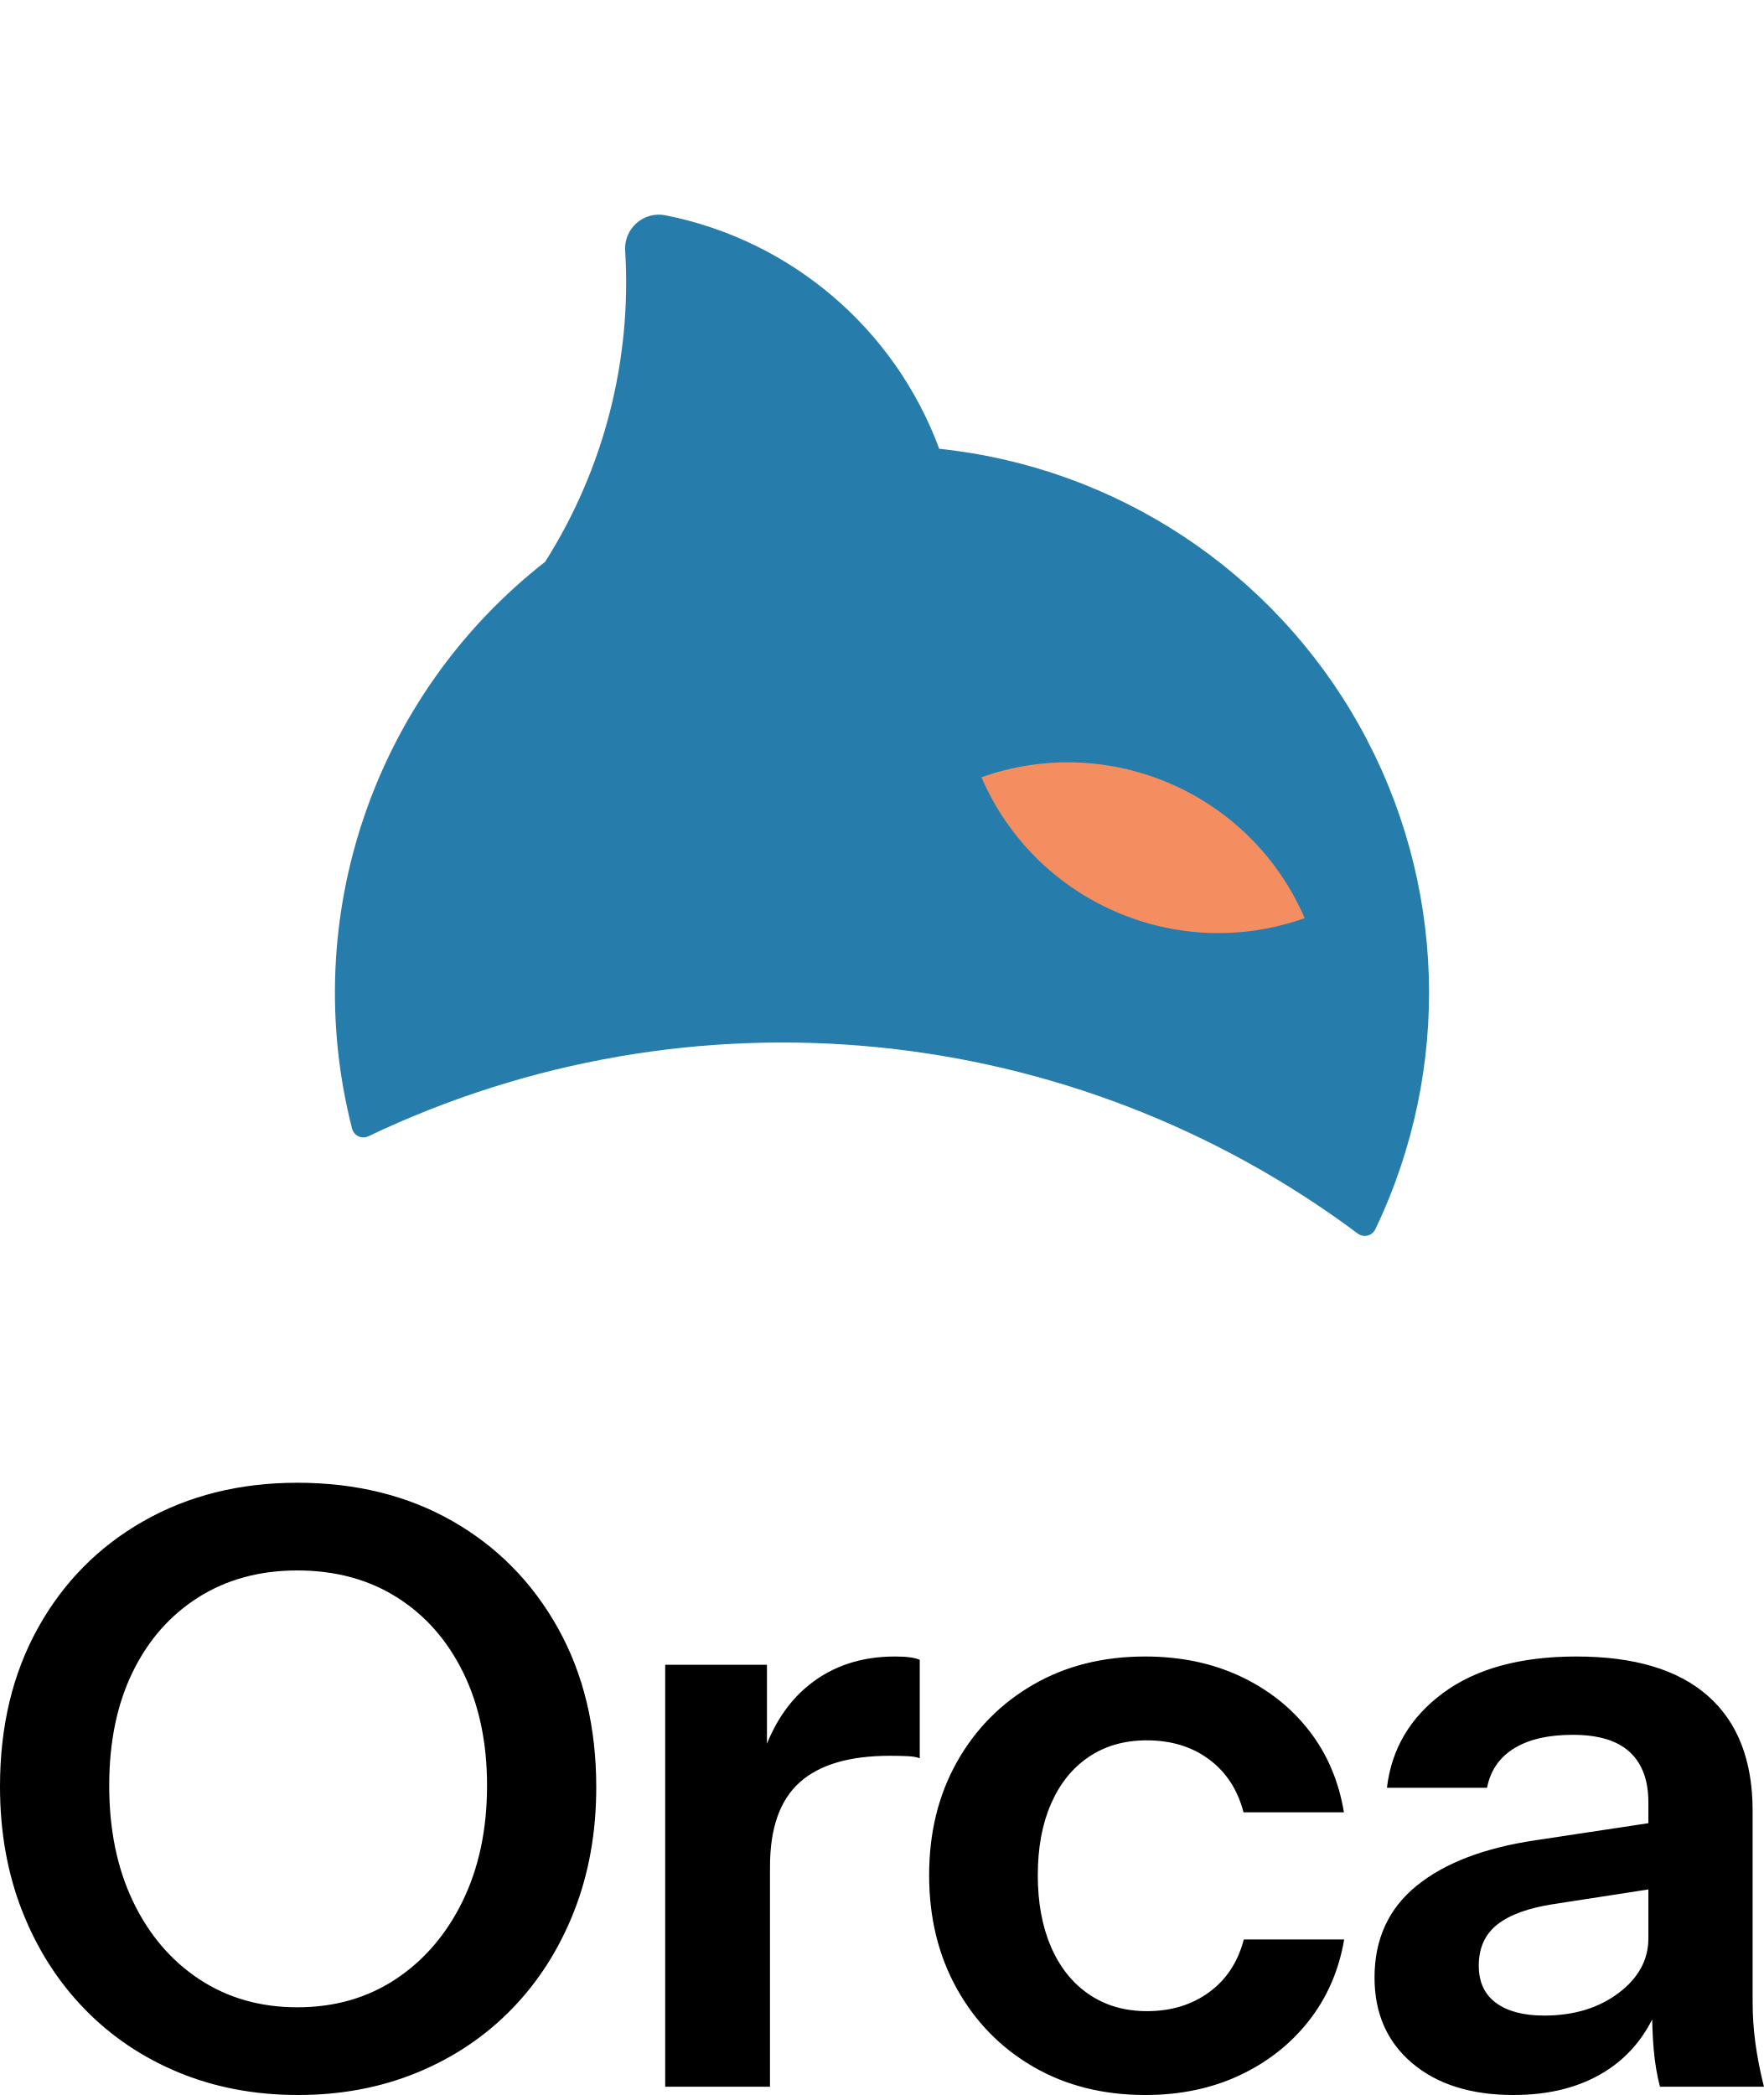
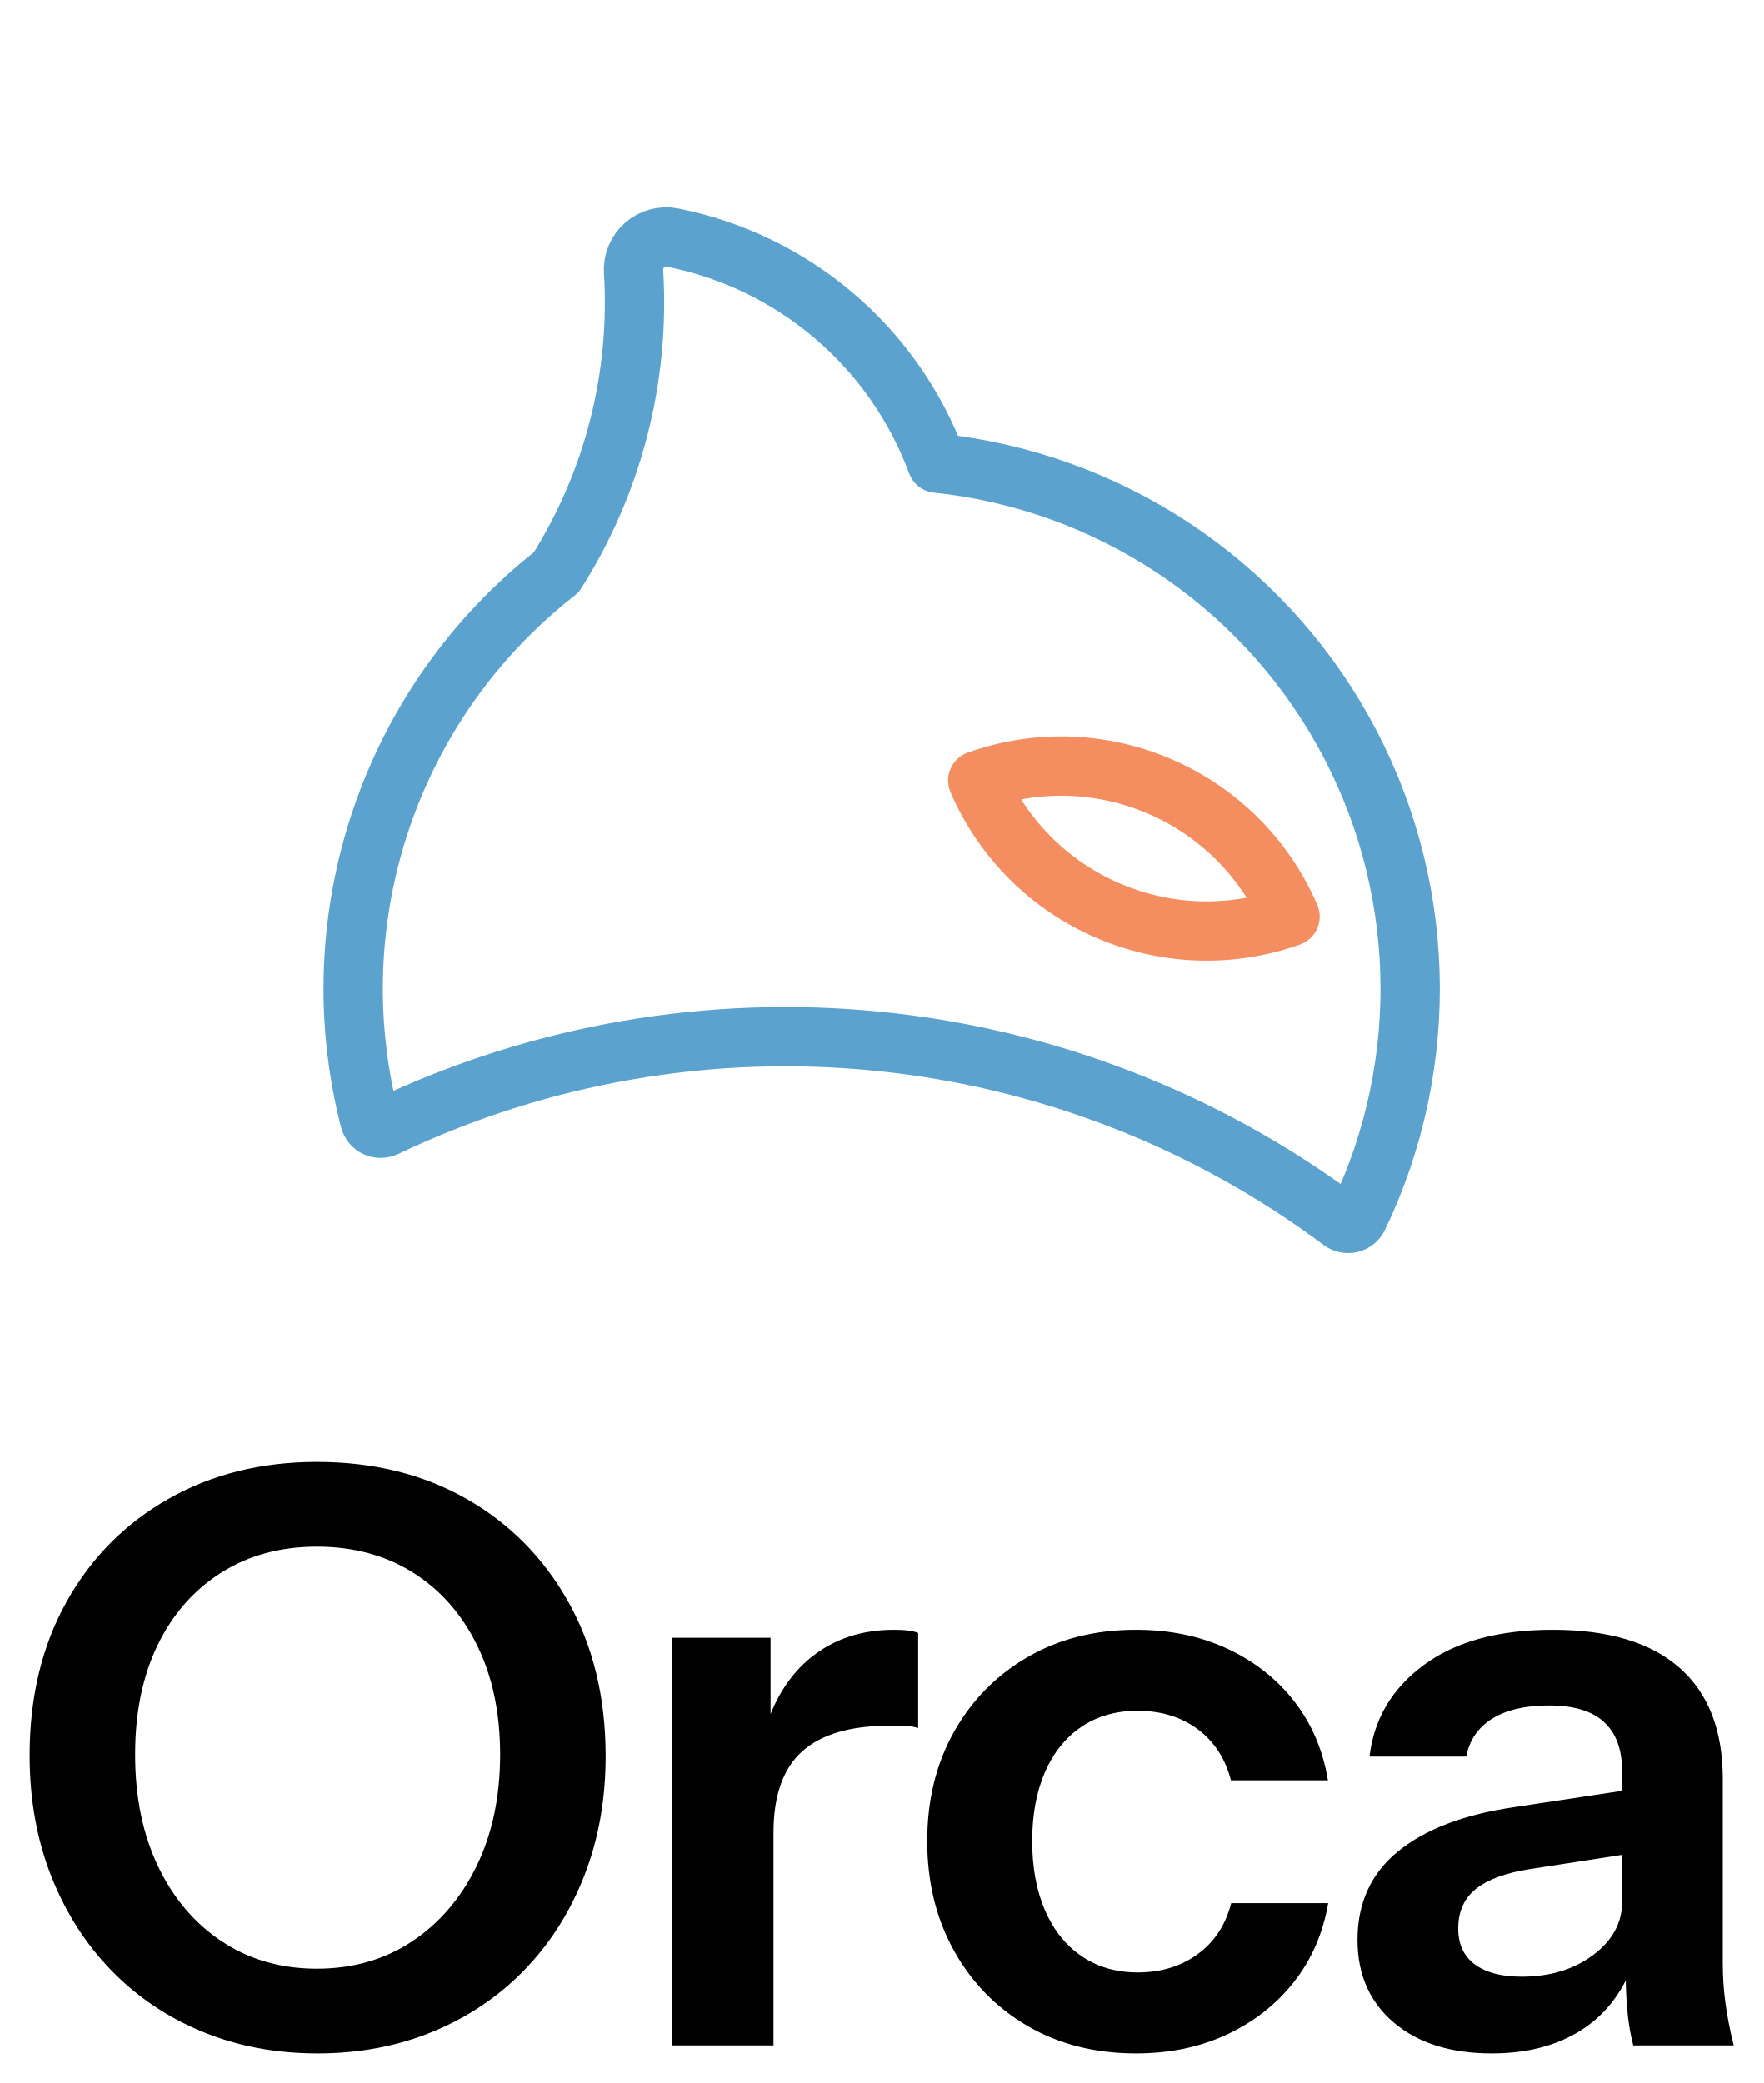
- <svg xmlns="http://www.w3.org/2000/svg" viewBox="36.67 -2522.15 2132 2532.15" fill="currentColor">
-   <path transform="translate(212.16 -2584.53) scale(18.5522)" d="M13.48 76.90A35.64 35.64 0 0 1 26.06 39.96A34.00 34.00 0 0 0 31.27 19.69A2.20 2.20 0 0 1 33.90 17.39A24.00 24.00 0 0 1 51.73 32.60A35.64 35.64 0 0 1 80.14 83.45A0.76 0.76 0 0 1 79.00 83.73A62.64 62.64 0 0 0 14.54 77.39A0.76 0.76 0 0 1 13.48 76.90Z" fill="#267CAA" />
-   <path transform="translate(212.16 -2584.53) scale(18.5522)" d="M54.48 54A16.81 16.81 0 0 1 75.54 63.18A16.81 16.81 0 0 1 54.48 54Z" fill="#F48D60" />
+ <svg xmlns="http://www.w3.org/2000/svg" viewBox="-0.43 -2559.25 2206.21 2606.36" fill="currentColor">
+   <g fill="none" stroke-width="4" stroke-linejoin="round" stroke-linecap="round">
+     <path transform="translate(212.16 -2584.53) scale(18.5522)" d="M13.48 76.90A35.64 35.64 0 0 1 26.06 39.96A34.00 34.00 0 0 0 31.27 19.69A2.20 2.20 0 0 1 33.90 17.39A24.00 24.00 0 0 1 51.73 32.60A35.64 35.64 0 0 1 80.14 83.45A0.76 0.76 0 0 1 79.00 83.73A62.64 62.64 0 0 0 14.54 77.39A0.76 0.76 0 0 1 13.48 76.90Z" stroke="#5BA3CE" />
+     <path transform="translate(212.16 -2584.53) scale(18.5522)" d="M54.48 54A16.81 16.81 0 0 1 75.54 63.18A16.81 16.81 0 0 1 54.48 54Z" stroke="#F48D60" />
+   </g>
  <path d="M397 10.0Q318.667 10.0 252.833 -17.167Q187 -44.333 138.666 -94.167Q90.333 -144 63.5 -212.333Q36.666 -280.667 36.666 -363.0Q36.666 -472 82.666 -554.667Q128.666 -637.333 210.167 -683.667Q291.667 -730.0 396 -730.0Q502.334 -730.0 583.5 -683.667Q664.667 -637.333 711.001 -554.333Q757.334 -471.333 757.334 -362.0Q757.334 -280.333 730.501 -212Q703.667 -143.667 655.334 -94Q607 -44.333 541 -17.167Q475 10.0 397 10.0ZM396 -96.001Q463.667 -96.001 515.166 -130.168Q566.666 -164.334 595.999 -224.667Q625.333 -285 625.333 -364.0Q625.333 -442 596.499 -500.666Q567.666 -559.333 516.166 -591.666Q464.667 -623.999 396 -623.999Q328 -623.999 276.667 -591.666Q225.334 -559.333 197.001 -501.166Q168.668 -443 168.668 -364.0Q168.668 -284 197.501 -223.834Q226.334 -163.667 277.667 -129.834Q329 -96.001 396 -96.001ZM840.666 0.0V-510.0H963.668V-386.667H967.334V0.0ZM967.334 -266.0 954.334 -387.0Q972.334 -452.0 1015.001 -486.0Q1057.667 -520.0 1118.334 -520.0Q1139.334 -520.0 1148.334 -516.0V-396.999Q1143.334 -398.999 1134.334 -399.499Q1125.334 -399.999 1112.334 -399.999Q1039.001 -399.999 1003.168 -367.832Q967.334 -335.666 967.334 -266.0ZM1421 10.0Q1344.333 10.0 1285.5 -24.167Q1226.666 -58.333 1193.166 -118.5Q1159.666 -178.667 1159.666 -255.667Q1159.666 -332.667 1193.166 -392.333Q1226.666 -452.0 1285.5 -486.0Q1344.333 -520.0 1420.667 -520.0Q1484.334 -520.0 1535.167 -496.333Q1586.001 -472.667 1618.834 -430.5Q1651.668 -388.333 1661.001 -331.666H1539.666Q1529 -372.666 1498 -395.666Q1467 -418.666 1422.667 -418.666Q1382.334 -418.666 1352.667 -398.666Q1323.001 -378.666 1307.001 -341.999Q1291.001 -305.333 1291.001 -255.667Q1291.001 -206 1307.001 -169Q1323.001 -132.001 1352.834 -111.668Q1382.667 -91.334 1423 -91.334Q1466.667 -91.334 1498 -114.167Q1529.333 -137.001 1540 -178H1661.334Q1651.668 -121.667 1618.501 -79.5Q1585.334 -37.333 1534.667 -13.667Q1484 10.0 1421 10.0ZM2043 0.0Q2037.666 -20.333 2035.5 -44.333Q2033.333 -68.334 2033.333 -101.667H2029V-343.667Q2029 -383.666 2006.5 -404.499Q1984 -425.333 1937.667 -425.333Q1893.001 -425.333 1866.501 -408.833Q1840.001 -392.333 1834.001 -361.333H1713Q1721.333 -432 1781.0 -476Q1840.667 -520.0 1942 -520.0Q2047.001 -520.0 2101.001 -472.333Q2155.001 -424.667 2155.001 -333.333V-101.667Q2155.001 -77.667 2158.335 -52.833Q2161.668 -28 2168.668 0.0ZM1866 10.0Q1789 10.0 1743.5 -28.5Q1698 -67.0 1698 -132Q1698 -201.667 1749 -243Q1800 -284.334 1893.334 -298L2052 -322V-242L1914.001 -220.666Q1868.668 -213.667 1846.334 -196Q1824.001 -178.333 1824.001 -146.334Q1824.001 -116.667 1844.834 -101.334Q1865.668 -86.001 1903 -86.001Q1956.667 -86.001 1992.833 -113.167Q2029 -140.334 2029 -179.334L2042.666 -102.333Q2022.666 -47.333 1977.166 -18.667Q1931.666 10.0 1866 10.0Z" />
</svg>
